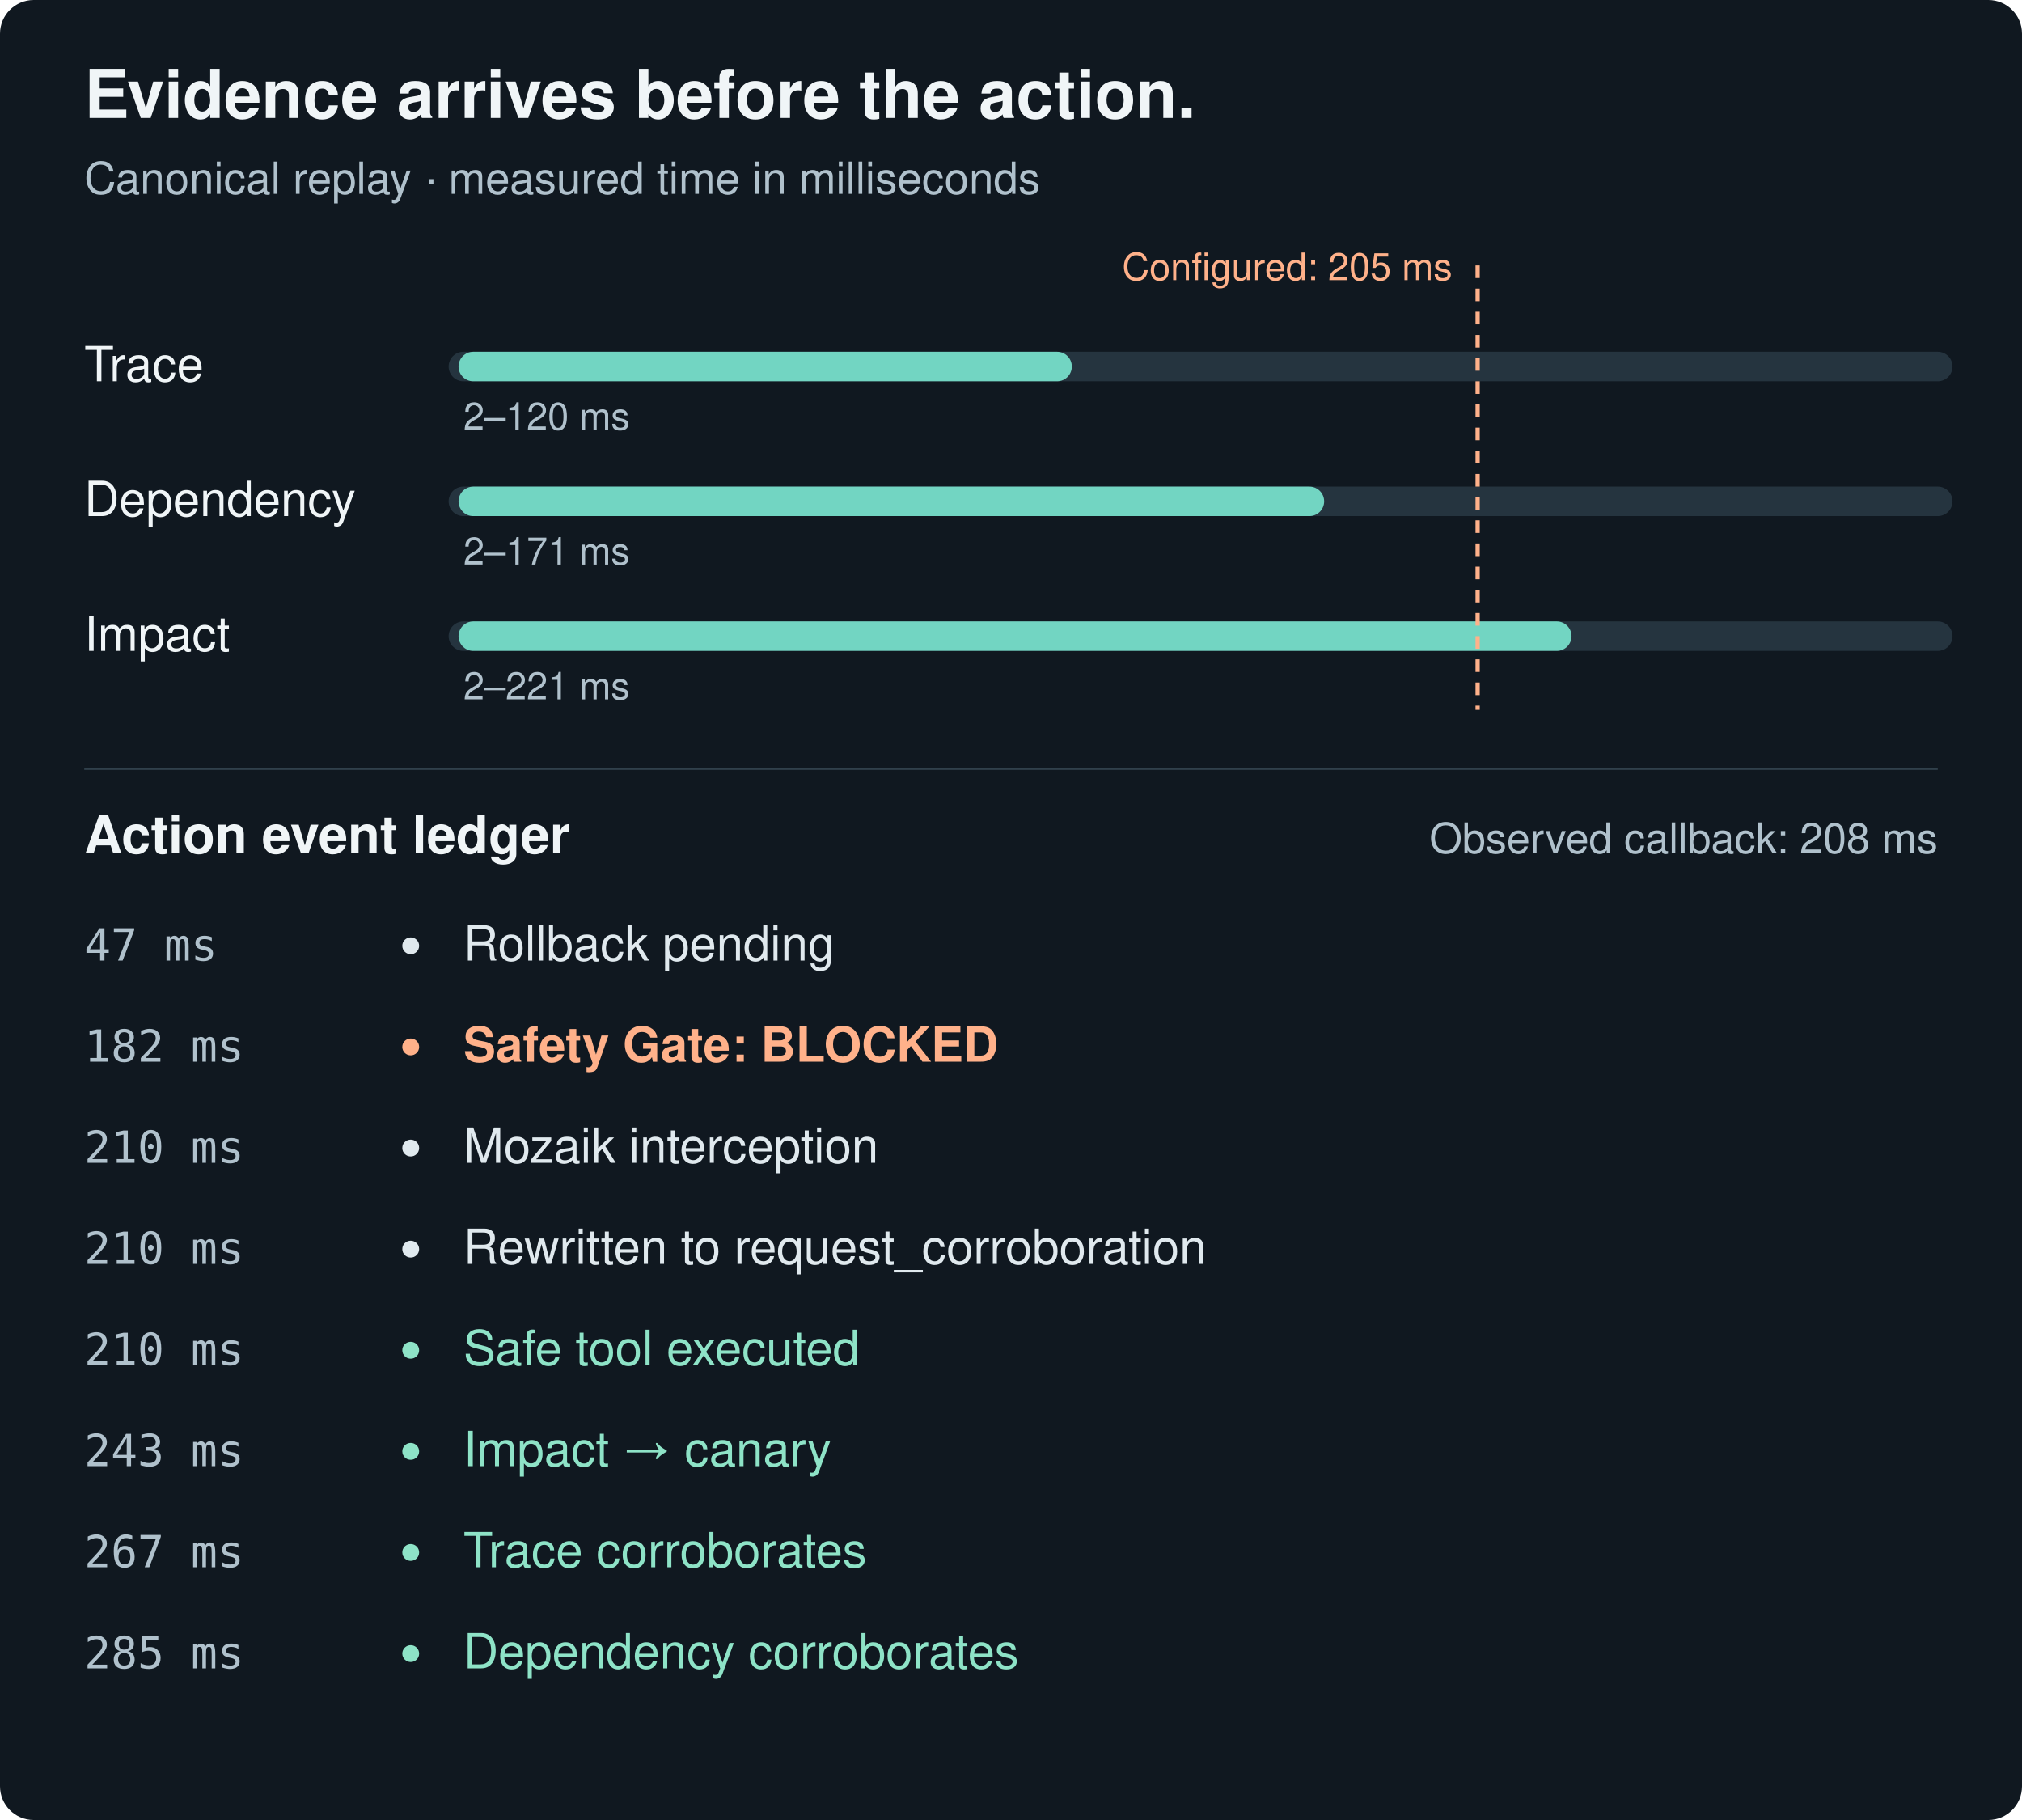
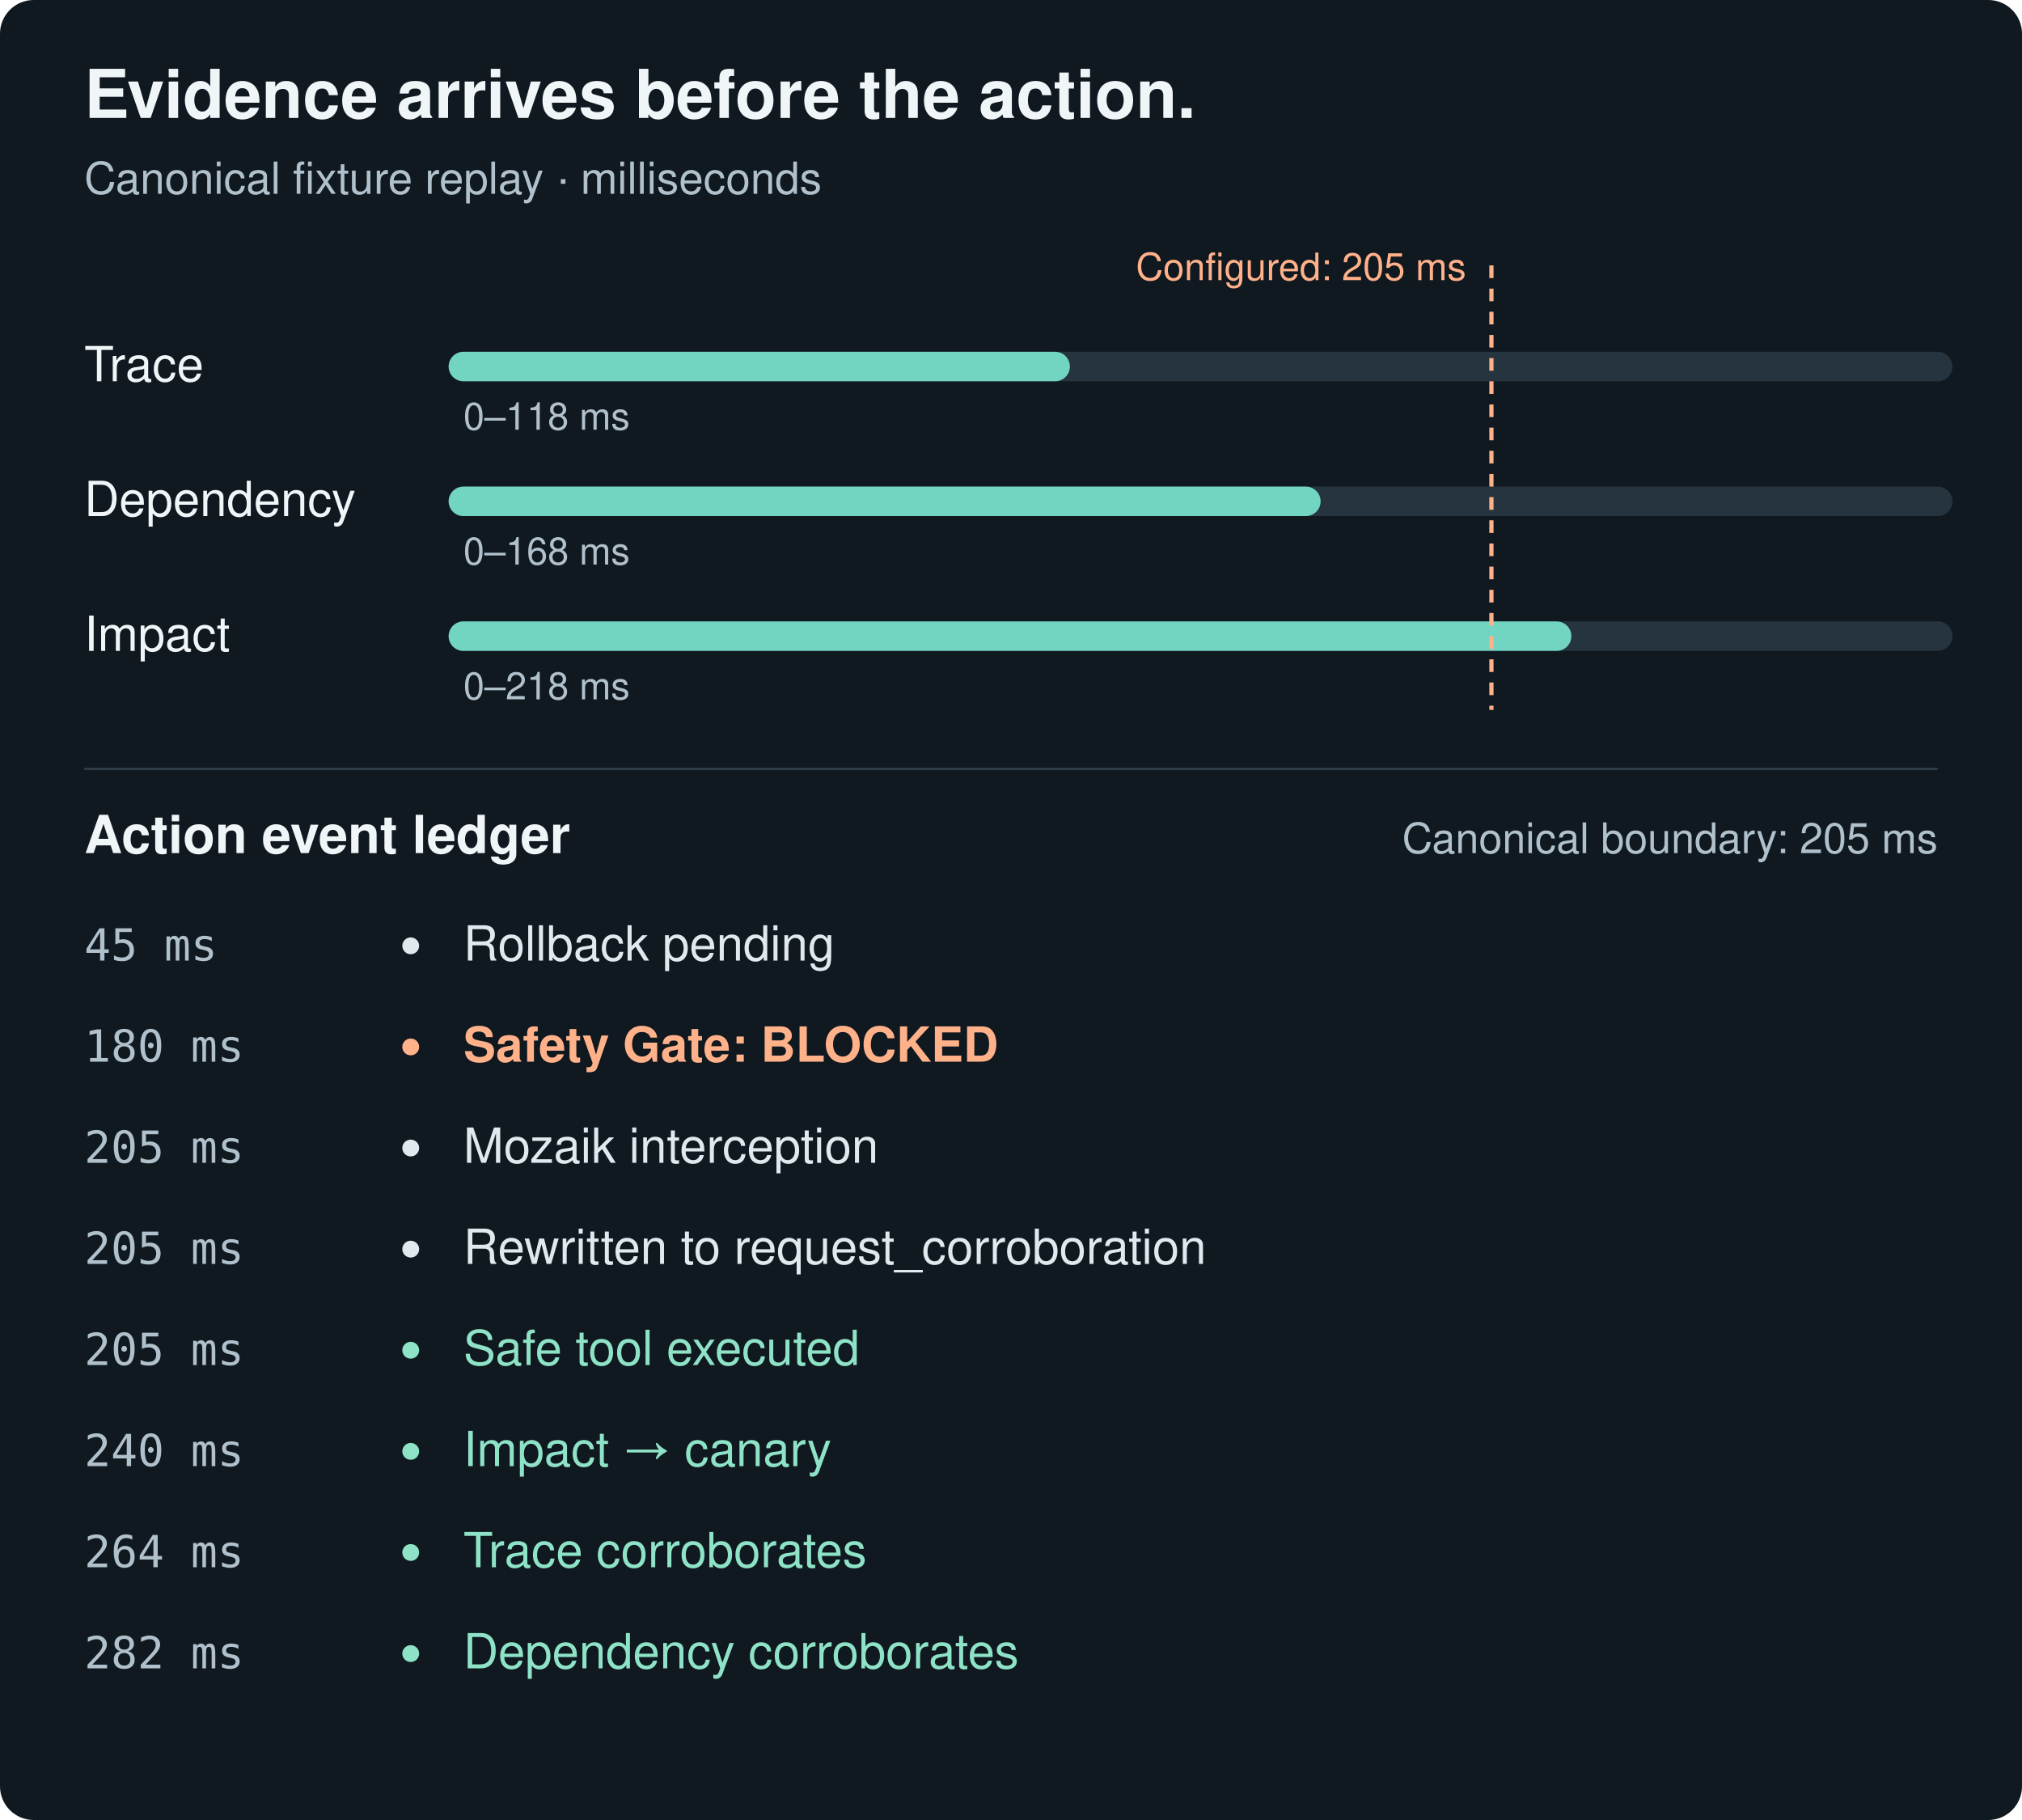
<svg xmlns="http://www.w3.org/2000/svg" width="960" height="864" viewBox="0 0 960 864" role="img" aria-labelledby="title desc">
  <rect width="960" height="864" rx="16" fill="#101820" />
  <g font-family="-apple-system, BlinkMacSystemFont, 'Segoe UI', Helvetica, Arial, sans-serif">
    <text x="40" y="56" fill="#f0f5f7" font-size="32" font-weight="700">Evidence arrives before the action.</text>
-     <text x="40" y="92" fill="#b0c1cc" font-size="21">Canonical replay · measured time in milliseconds</text>
+     <text x="40" y="92" fill="#b0c1cc" font-size="21">Canonical fixture replay · milliseconds</text>
    <text x="40" y="181" fill="#f0f5f7" font-size="23">Trace</text>
    <line x1="220" y1="174" x2="920" y2="174" stroke="#25343f" stroke-width="14" stroke-linecap="round" />
-     <line x1="224.698" y1="174" x2="501.879" y2="174" stroke="#72d5c2" stroke-width="14" stroke-linecap="round" />
-     <text x="220" y="204" fill="#b0c1cc" font-size="18">2–120 ms</text>
+     <line x1="220" y1="174" x2="500.952" y2="174" stroke="#72d5c2" stroke-width="14" stroke-linecap="round" />
+     <text x="220" y="204" fill="#b0c1cc" font-size="18">0–118 ms</text>
    <text x="40" y="245" fill="#f0f5f7" font-size="23">Dependency</text>
    <line x1="220" y1="238" x2="920" y2="238" stroke="#25343f" stroke-width="14" stroke-linecap="round" />
-     <line x1="224.698" y1="238" x2="621.678" y2="238" stroke="#72d5c2" stroke-width="14" stroke-linecap="round" />
-     <text x="220" y="268" fill="#b0c1cc" font-size="18">2–171 ms</text>
+     <line x1="220" y1="238" x2="620" y2="238" stroke="#72d5c2" stroke-width="14" stroke-linecap="round" />
+     <text x="220" y="268" fill="#b0c1cc" font-size="18">0–168 ms</text>
    <text x="40" y="309" fill="#f0f5f7" font-size="23">Impact</text>
    <line x1="220" y1="302" x2="920" y2="302" stroke="#25343f" stroke-width="14" stroke-linecap="round" />
-     <line x1="224.698" y1="302" x2="739.128" y2="302" stroke="#72d5c2" stroke-width="14" stroke-linecap="round" />
-     <text x="220" y="332" fill="#b0c1cc" font-size="18">2–221 ms</text>
-     <line x1="701.544" y1="126" x2="701.544" y2="337" stroke="#ffb18a" stroke-width="2" stroke-dasharray="6 5" />
-     <text x="689.544" y="133" text-anchor="end" fill="#ffb18a" font-size="18">Configured: 205 ms</text>
+     <line x1="220" y1="302" x2="739.048" y2="302" stroke="#72d5c2" stroke-width="14" stroke-linecap="round" />
+     <text x="220" y="332" fill="#b0c1cc" font-size="18">0–218 ms</text>
+     <line x1="708.095" y1="126" x2="708.095" y2="337" stroke="#ffb18a" stroke-width="2" stroke-dasharray="6 5" />
+     <text x="696.095" y="133" text-anchor="end" fill="#ffb18a" font-size="18">Configured: 205 ms</text>
    <path d="M40 365 H920" stroke="#30404b" />
    <text x="40" y="405" fill="#f0f5f7" font-size="25" font-weight="700">Action event ledger</text>
-     <text x="920" y="405" text-anchor="end" fill="#b0c1cc" font-size="20">Observed callback: 208 ms</text>
-     <text x="40" y="456" fill="#b0c1cc" font-size="21" font-family="ui-monospace, SFMono-Regular, Consolas, monospace">47 ms</text>
+     <text x="920" y="405" text-anchor="end" fill="#b0c1cc" font-size="20">Canonical boundary: 205 ms</text>
+     <text x="40" y="456" fill="#b0c1cc" font-size="21" font-family="ui-monospace, SFMono-Regular, Consolas, monospace">45 ms</text>
    <circle cx="195" cy="449" r="4" fill="#e0e9ee" />
    <text x="220" y="456" fill="#e0e9ee" font-size="23" font-weight="400">Rollback pending</text>
-     <text x="40" y="504" fill="#b0c1cc" font-size="21" font-family="ui-monospace, SFMono-Regular, Consolas, monospace">182 ms</text>
+     <text x="40" y="504" fill="#b0c1cc" font-size="21" font-family="ui-monospace, SFMono-Regular, Consolas, monospace">180 ms</text>
    <circle cx="195" cy="497" r="4" fill="#ffb18a" />
    <text x="220" y="504" fill="#ffb18a" font-size="23" font-weight="700">Safety Gate: BLOCKED</text>
-     <text x="40" y="552" fill="#b0c1cc" font-size="21" font-family="ui-monospace, SFMono-Regular, Consolas, monospace">210 ms</text>
+     <text x="40" y="552" fill="#b0c1cc" font-size="21" font-family="ui-monospace, SFMono-Regular, Consolas, monospace">205 ms</text>
    <circle cx="195" cy="545" r="4" fill="#e0e9ee" />
    <text x="220" y="552" fill="#e0e9ee" font-size="23" font-weight="400">Mozaik interception</text>
-     <text x="40" y="600" fill="#b0c1cc" font-size="21" font-family="ui-monospace, SFMono-Regular, Consolas, monospace">210 ms</text>
+     <text x="40" y="600" fill="#b0c1cc" font-size="21" font-family="ui-monospace, SFMono-Regular, Consolas, monospace">205 ms</text>
    <circle cx="195" cy="593" r="4" fill="#e0e9ee" />
    <text x="220" y="600" fill="#e0e9ee" font-size="23" font-weight="400">Rewritten to request_corroboration</text>
-     <text x="40" y="648" fill="#b0c1cc" font-size="21" font-family="ui-monospace, SFMono-Regular, Consolas, monospace">210 ms</text>
+     <text x="40" y="648" fill="#b0c1cc" font-size="21" font-family="ui-monospace, SFMono-Regular, Consolas, monospace">205 ms</text>
    <circle cx="195" cy="641" r="4" fill="#8ee3c7" />
    <text x="220" y="648" fill="#8ee3c7" font-size="23" font-weight="400">Safe tool executed</text>
-     <text x="40" y="696" fill="#b0c1cc" font-size="21" font-family="ui-monospace, SFMono-Regular, Consolas, monospace">243 ms</text>
+     <text x="40" y="696" fill="#b0c1cc" font-size="21" font-family="ui-monospace, SFMono-Regular, Consolas, monospace">240 ms</text>
    <circle cx="195" cy="689" r="4" fill="#8ee3c7" />
    <text x="220" y="696" fill="#8ee3c7" font-size="23" font-weight="400">Impact → canary</text>
-     <text x="40" y="744" fill="#b0c1cc" font-size="21" font-family="ui-monospace, SFMono-Regular, Consolas, monospace">267 ms</text>
+     <text x="40" y="744" fill="#b0c1cc" font-size="21" font-family="ui-monospace, SFMono-Regular, Consolas, monospace">264 ms</text>
    <circle cx="195" cy="737" r="4" fill="#8ee3c7" />
    <text x="220" y="744" fill="#8ee3c7" font-size="23" font-weight="400">Trace corroborates</text>
-     <text x="40" y="792" fill="#b0c1cc" font-size="21" font-family="ui-monospace, SFMono-Regular, Consolas, monospace">285 ms</text>
+     <text x="40" y="792" fill="#b0c1cc" font-size="21" font-family="ui-monospace, SFMono-Regular, Consolas, monospace">282 ms</text>
    <circle cx="195" cy="785" r="4" fill="#8ee3c7" />
    <text x="220" y="792" fill="#8ee3c7" font-size="23" font-weight="400">Dependency corroborates</text>
  </g>
</svg>
